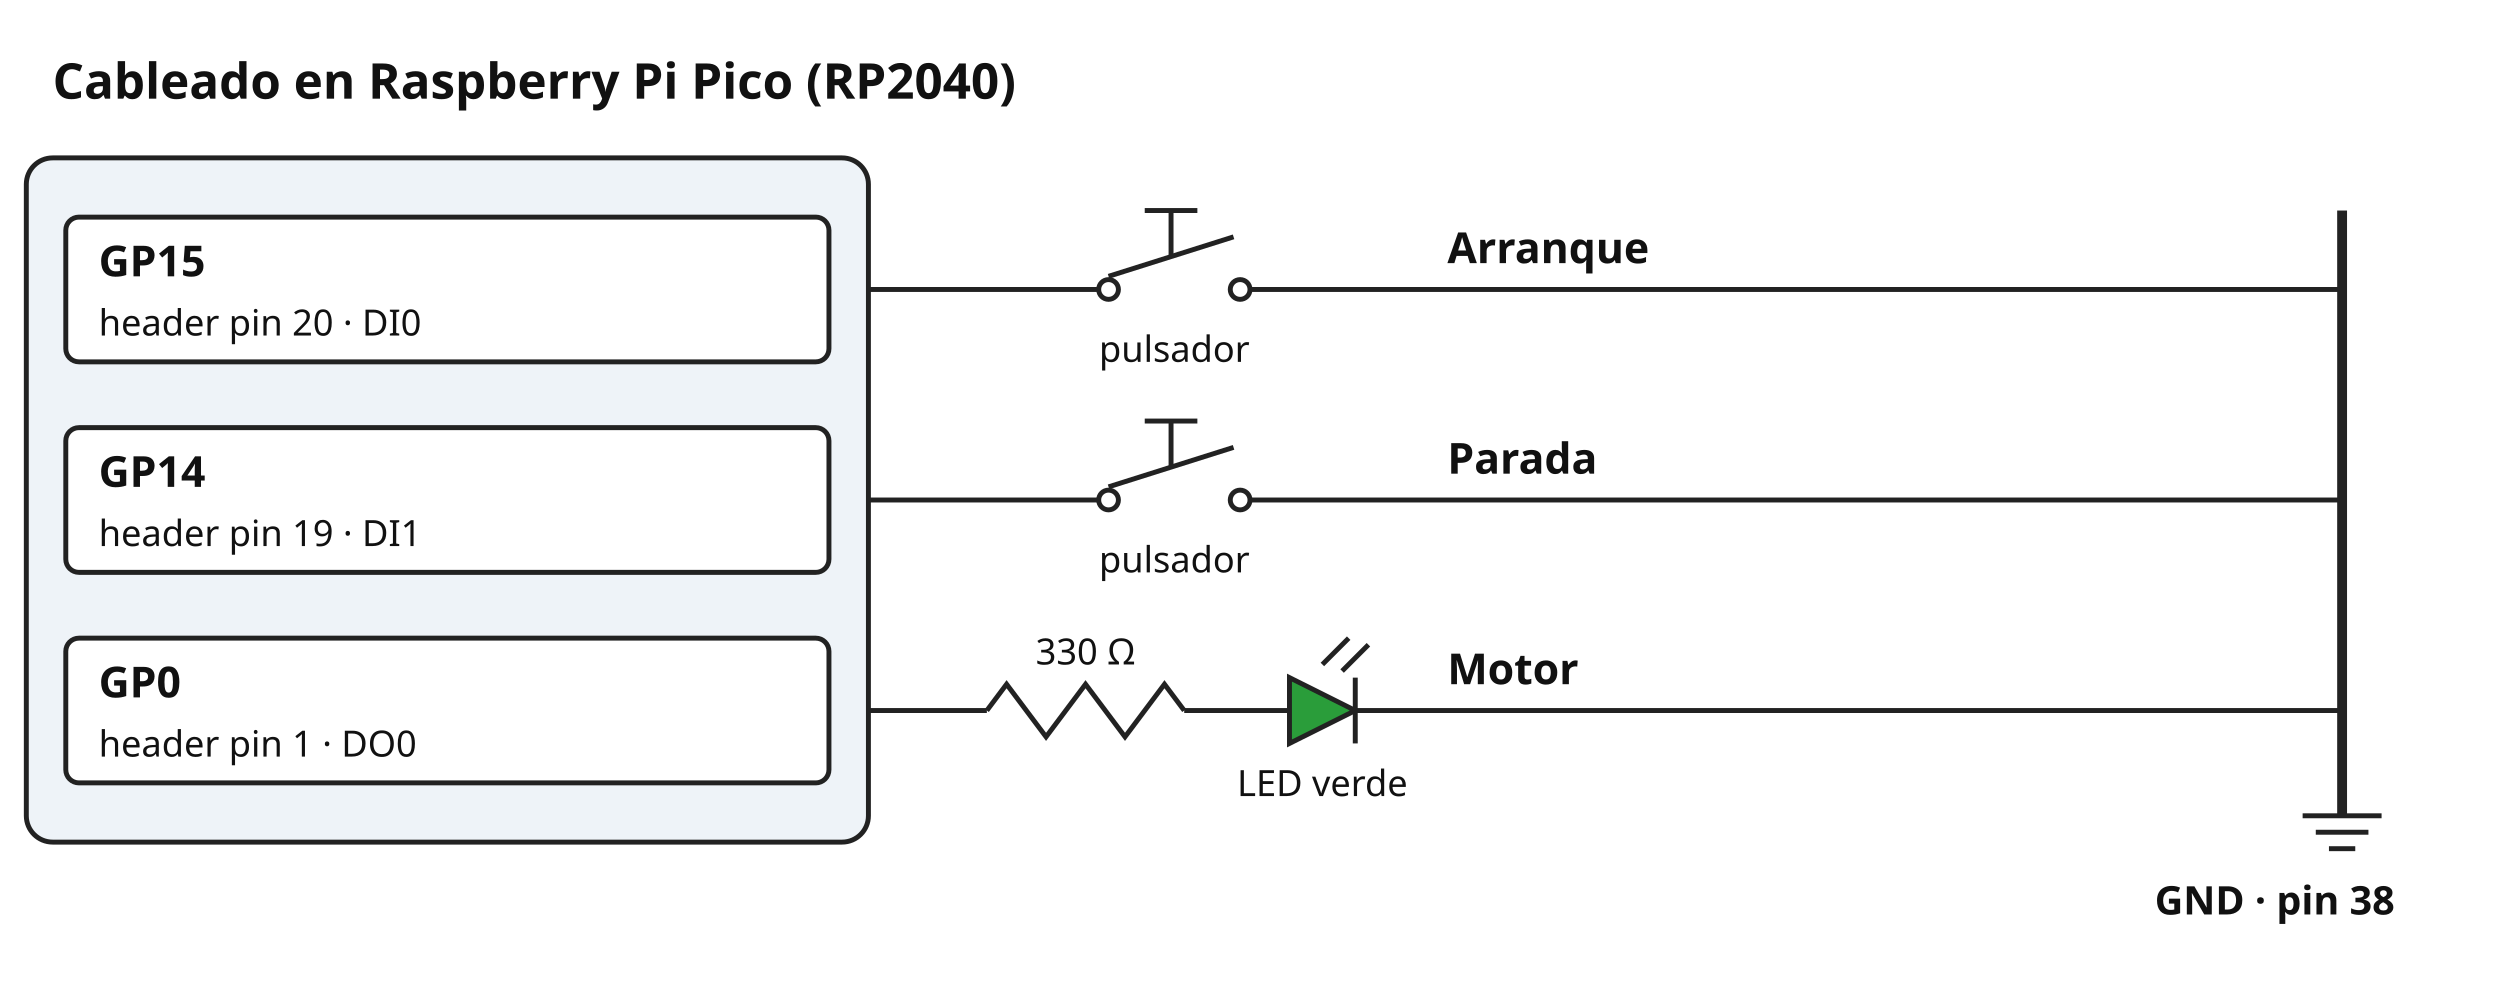
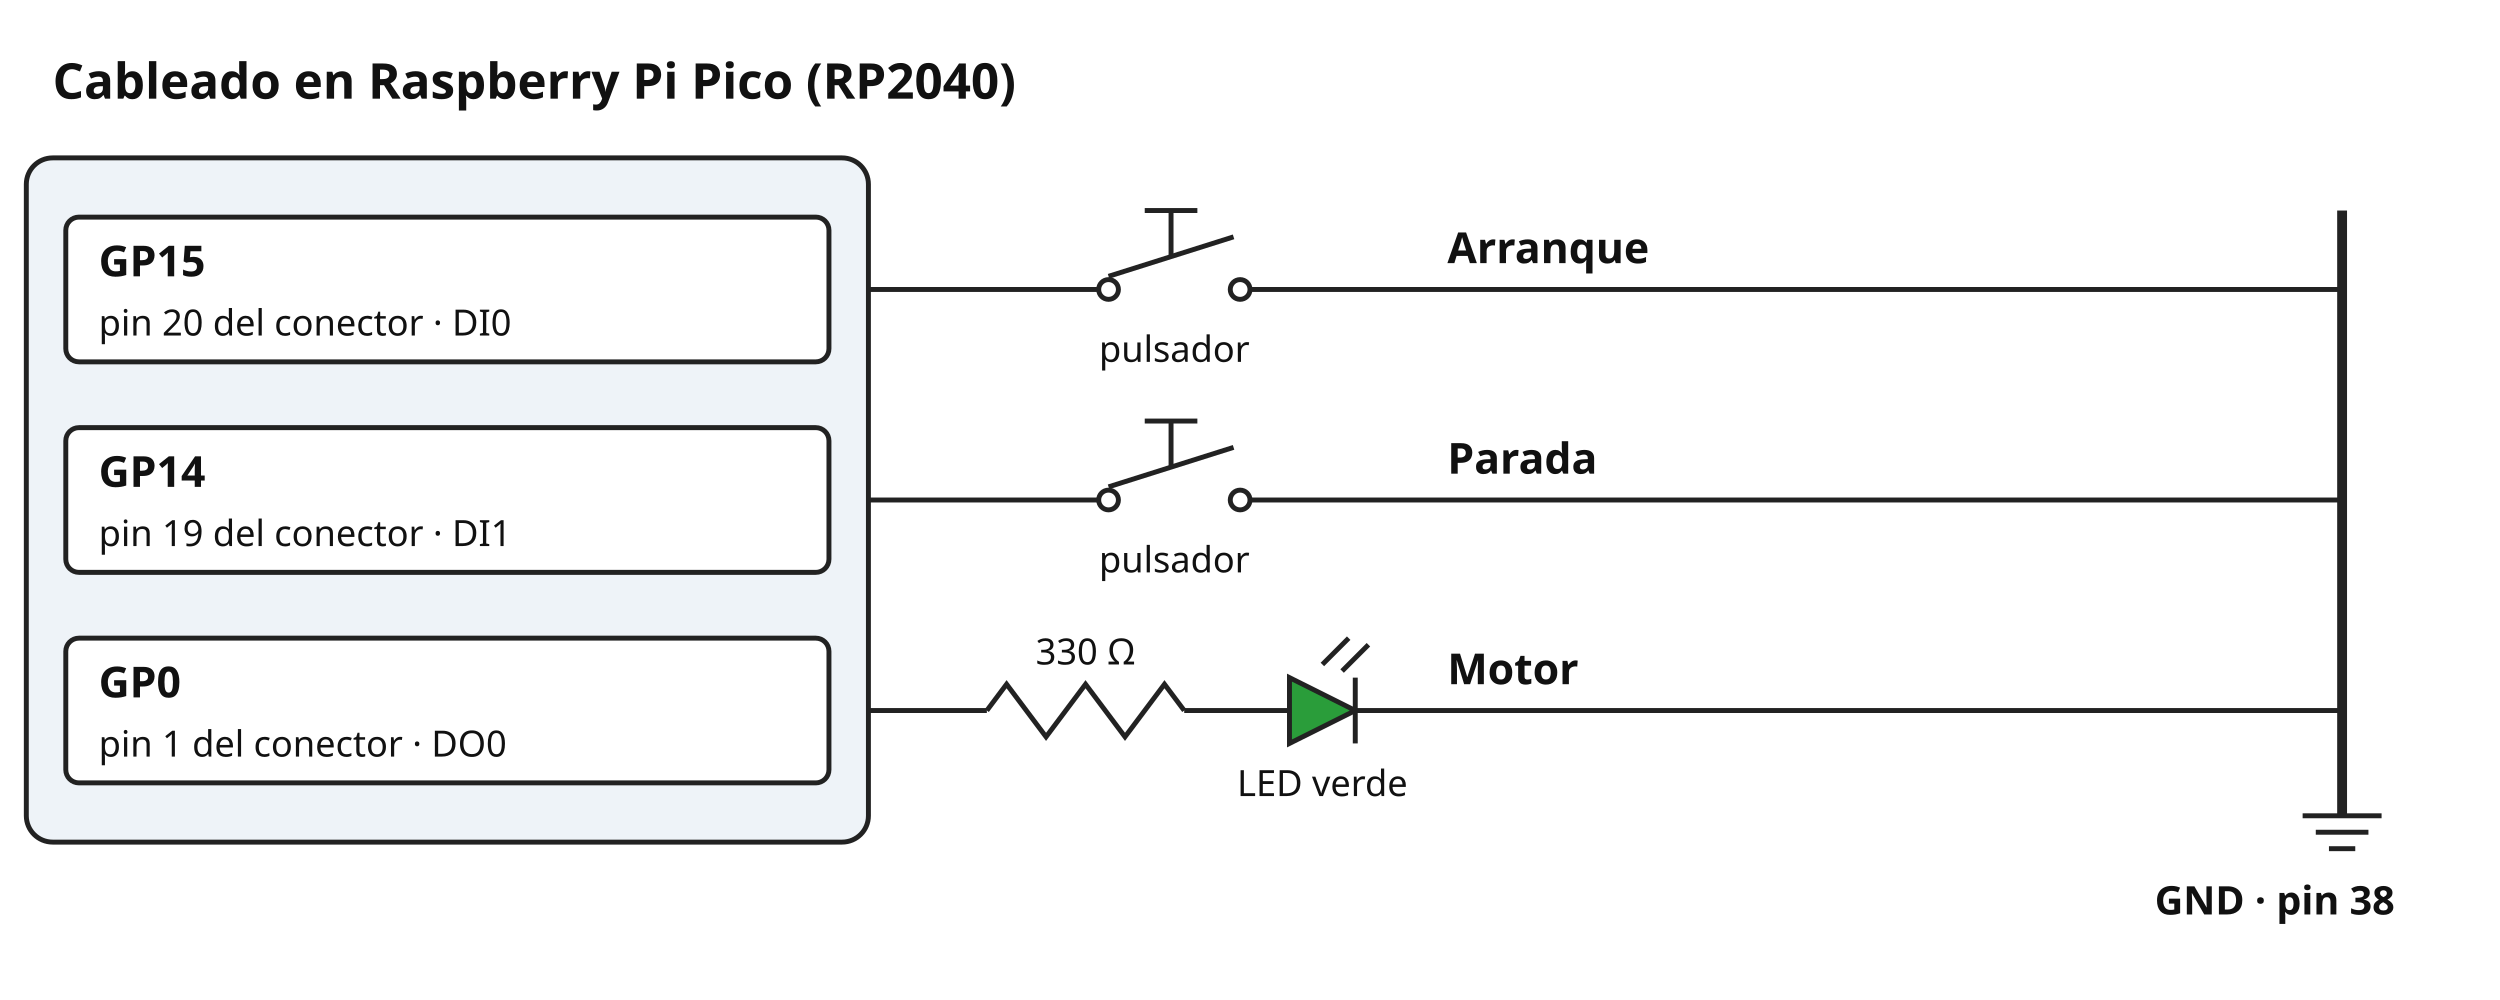
<svg xmlns="http://www.w3.org/2000/svg" viewBox="0 0 760 304" width="760" height="304" role="img" aria-labelledby="wiring-rpi-pico-rp2040-title wiring-rpi-pico-rp2040-desc" font-family="sans-serif" fill="#111111" stroke="#222222" stroke-width="1.5">
  <rect width="760" height="304" fill="#ffffff" stroke="none" />
  <text stroke="none" x="16" y="30" font-size="15" font-weight="bold">Cableado en Raspberry Pi Pico (RP2040)</text>
  <rect x="8" y="48" width="256" height="208" rx="8" fill="#eef3f8" />
  <rect x="20" y="66" width="232" height="44" rx="4" fill="#ffffff" />
  <text stroke="none" x="30" y="84" font-size="13" font-weight="bold">GP15</text>
-   <text stroke="none" x="30" y="102" font-size="11">header pin 20 · DI0</text>
+   <text stroke="none" x="30" y="102" font-size="11">pin 20 del conector · DI0</text>
  <text stroke="none" x="440" y="80" font-size="13" font-weight="bold">Arranque</text>
  <polyline points="264,88 334,88" fill="none" />
  <circle cx="337" cy="88" r="3" fill="#ffffff" />
  <circle cx="377" cy="88" r="3" fill="#ffffff" />
  <polyline points="337,84 375,72" fill="none" />
  <polyline points="356,78 356,64" fill="none" />
  <polyline points="348,64 364,64" fill="none" />
  <text stroke="none" x="357" y="110" text-anchor="middle" font-size="11">pulsador</text>
  <polyline points="380,88 712,88" fill="none" />
  <rect x="20" y="130" width="232" height="44" rx="4" fill="#ffffff" />
  <text stroke="none" x="30" y="148" font-size="13" font-weight="bold">GP14</text>
-   <text stroke="none" x="30" y="166" font-size="11">header pin 19 · DI1</text>
+   <text stroke="none" x="30" y="166" font-size="11">pin 19 del conector · DI1</text>
  <text stroke="none" x="440" y="144" font-size="13" font-weight="bold">Parada</text>
  <polyline points="264,152 334,152" fill="none" />
  <circle cx="337" cy="152" r="3" fill="#ffffff" />
  <circle cx="377" cy="152" r="3" fill="#ffffff" />
  <polyline points="337,148 375,136" fill="none" />
  <polyline points="356,142 356,128" fill="none" />
  <polyline points="348,128 364,128" fill="none" />
  <text stroke="none" x="357" y="174" text-anchor="middle" font-size="11">pulsador</text>
  <polyline points="380,152 712,152" fill="none" />
  <rect x="20" y="194" width="232" height="44" rx="4" fill="#ffffff" />
  <text stroke="none" x="30" y="212" font-size="13" font-weight="bold">GP0</text>
-   <text stroke="none" x="30" y="230" font-size="11">header pin 1 · DO0</text>
+   <text stroke="none" x="30" y="230" font-size="11">pin 1 del conector · DO0</text>
  <text stroke="none" x="440" y="208" font-size="13" font-weight="bold">Motor</text>
  <polyline points="264,216 300,216" fill="none" />
  <polyline points="300,216 306,208 318,224 330,208 342,224 354,208 360,216" fill="none" />
  <text stroke="none" x="330" y="202" text-anchor="middle" font-size="11">330 Ω</text>
  <polyline points="360,216 392,216" fill="none" />
  <polygon points="392,206 392,226 412,216" fill="#2a9d3a" />
  <polyline points="412,206 412,226" fill="none" />
  <polyline points="402,202 410,194" fill="none" />
  <polyline points="408,204 416,196" fill="none" />
  <text stroke="none" x="402" y="242" text-anchor="middle" font-size="11">LED verde</text>
  <polyline points="412,216 712,216" fill="none" />
  <polyline points="712,64 712,248" fill="none" stroke-width="3" />
  <polyline points="700,248 724,248" fill="none" />
  <polyline points="704,253 720,253" fill="none" />
  <polyline points="708,258 716,258" fill="none" />
  <text stroke="none" x="728" y="278" text-anchor="end" font-size="12" font-weight="bold">GND · pin 38</text>
</svg>
